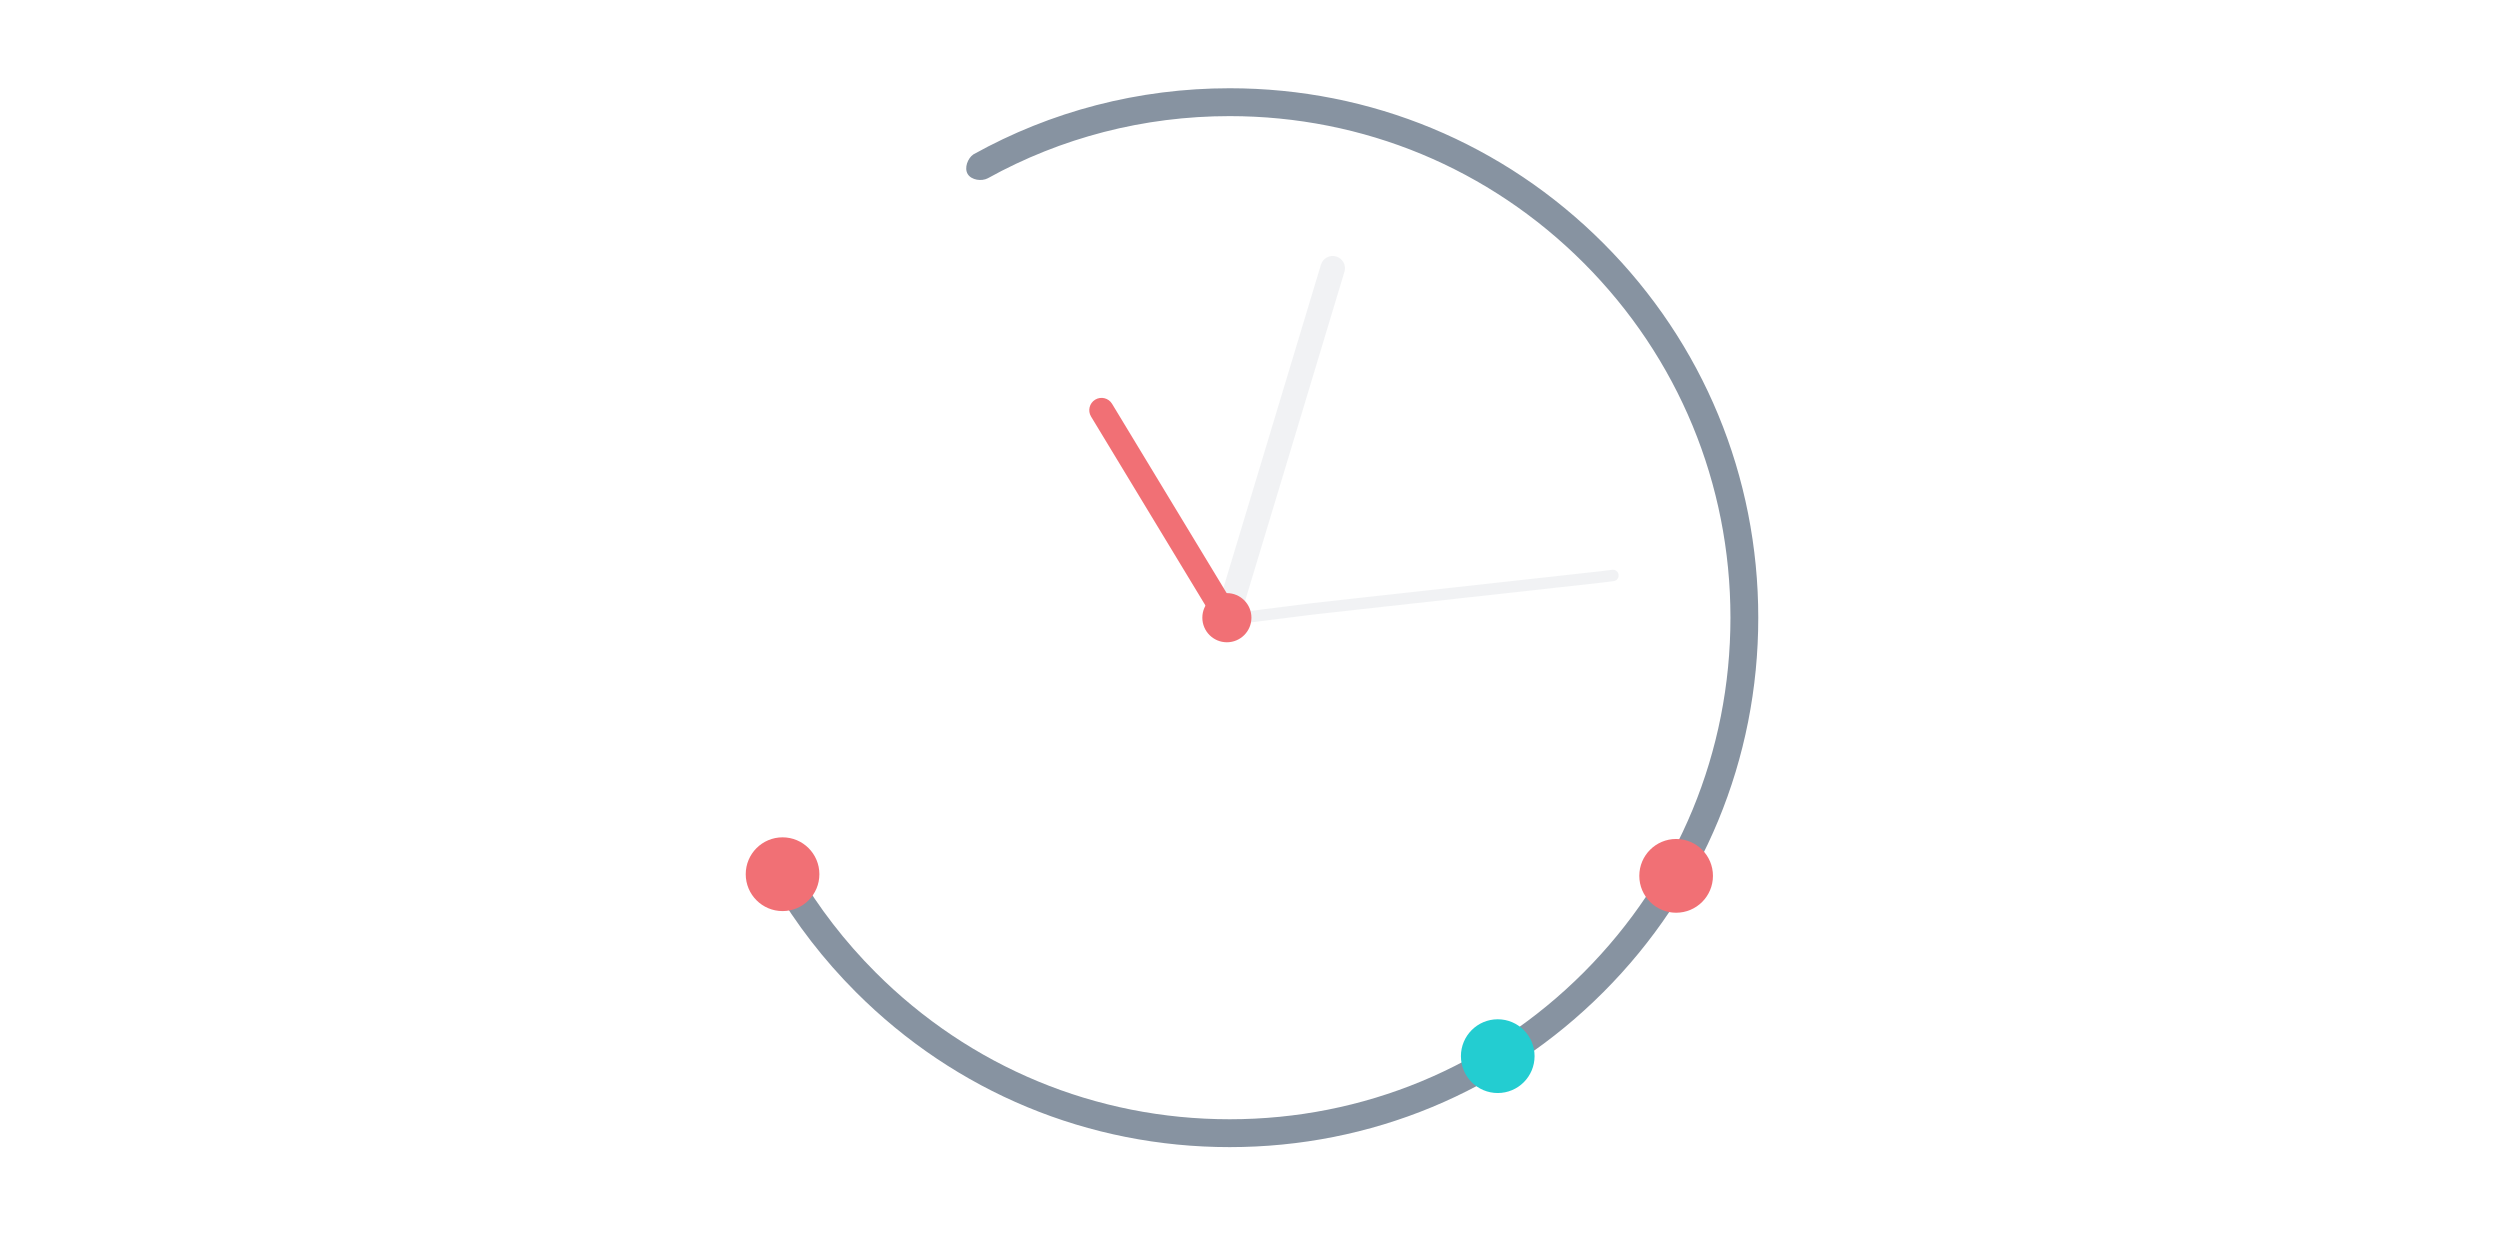
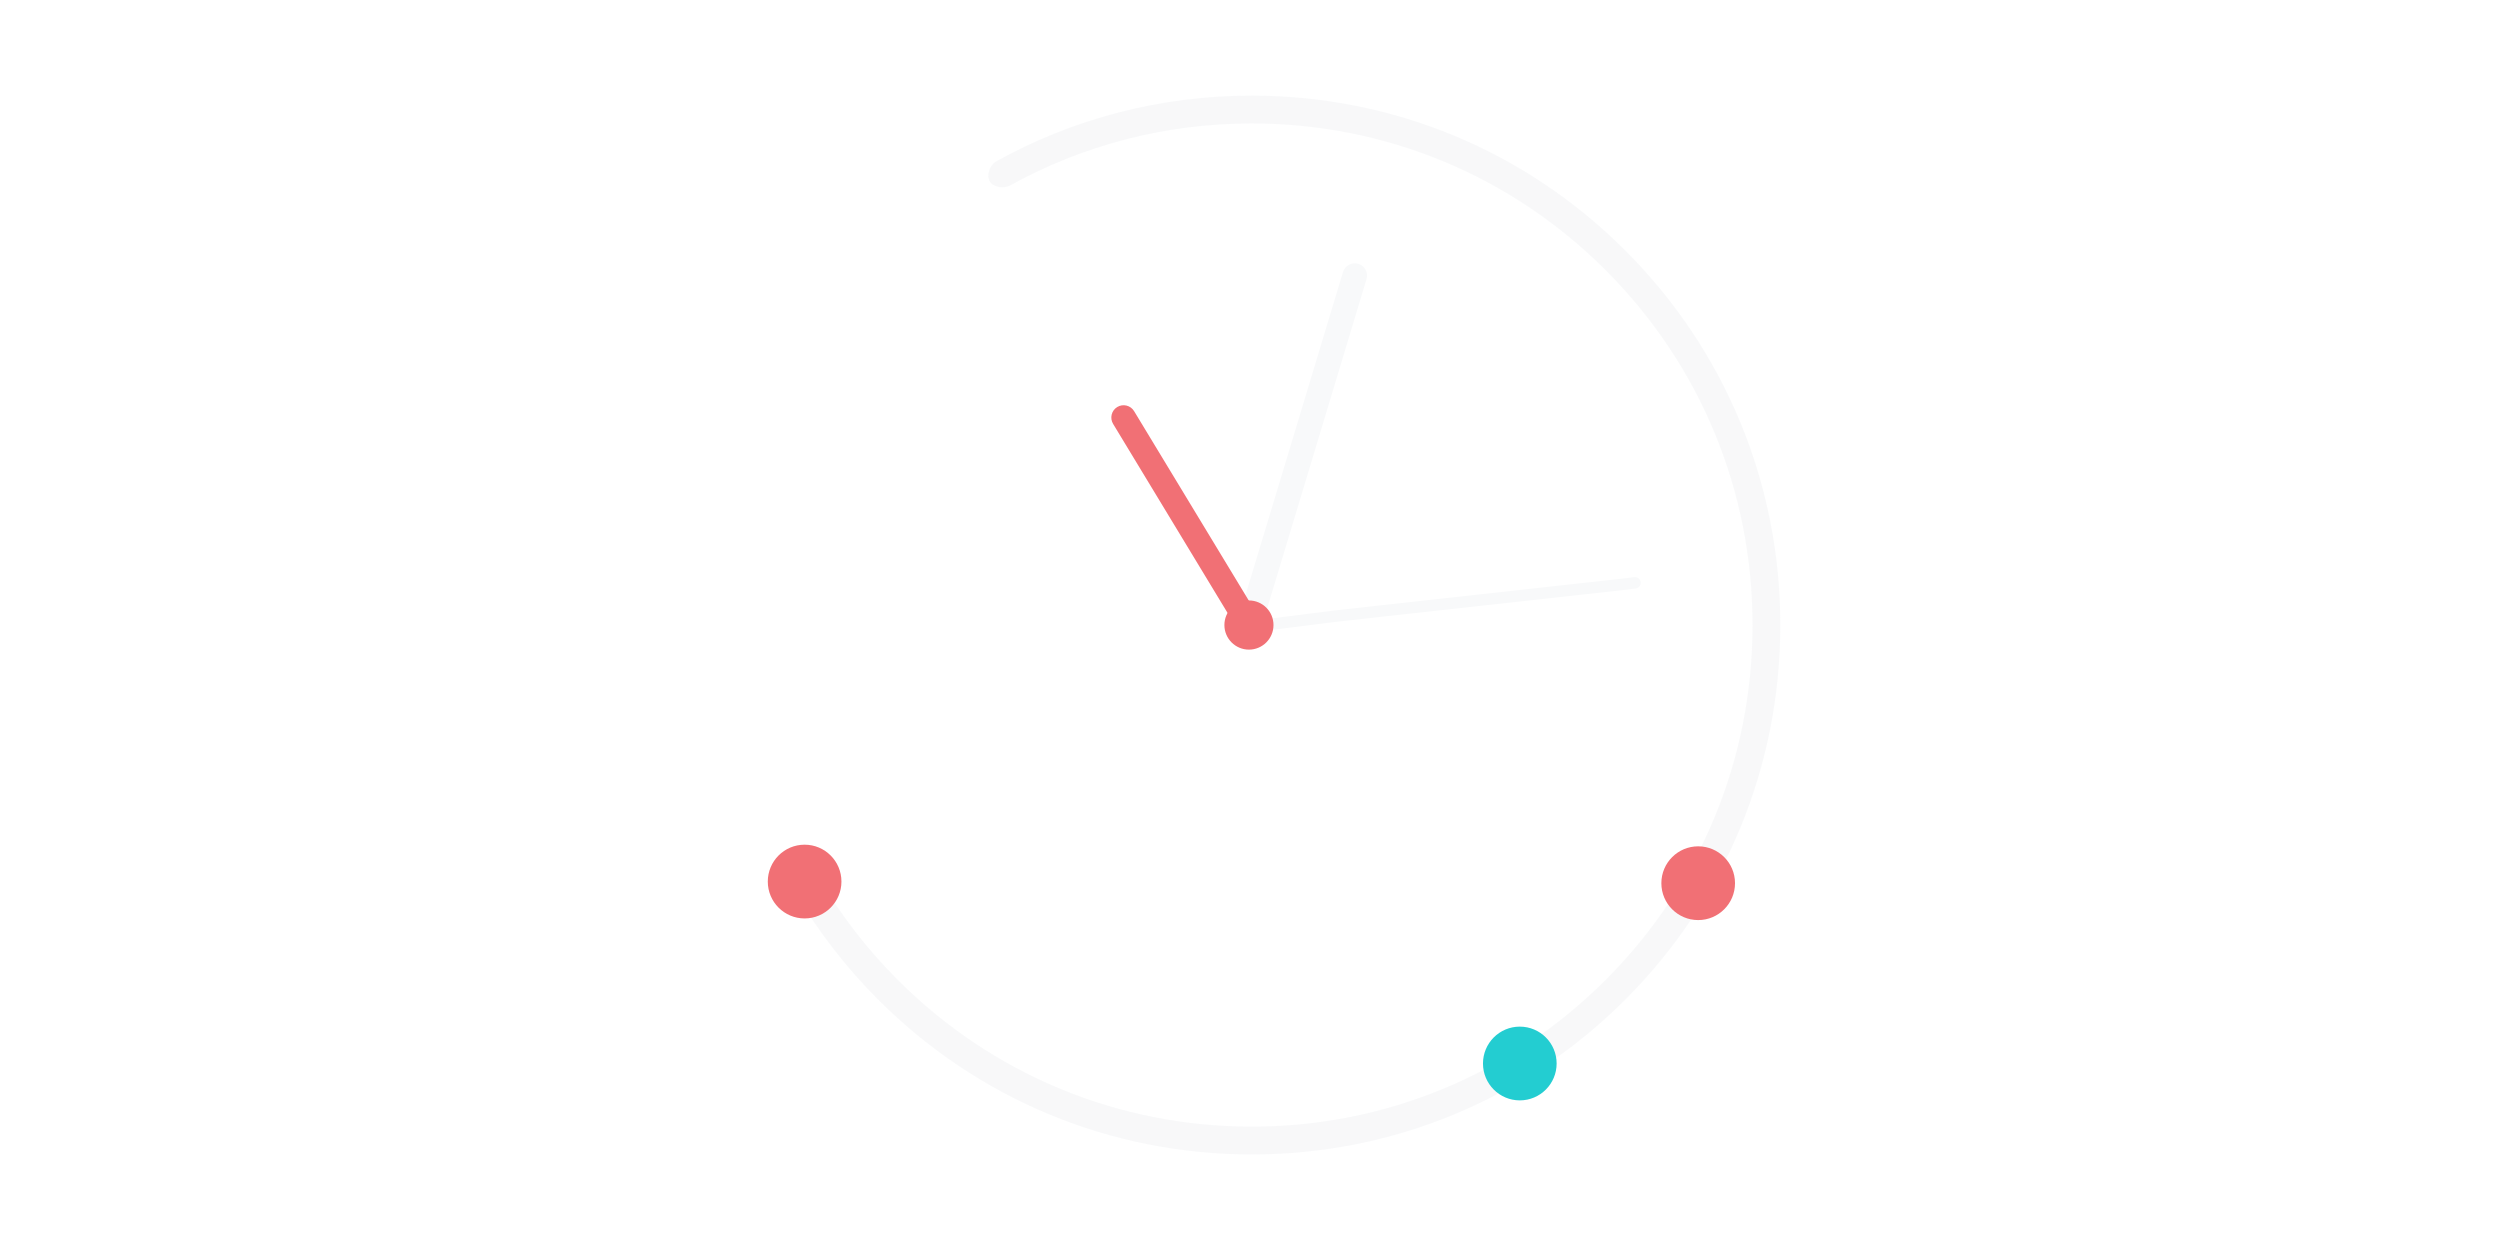
<svg xmlns="http://www.w3.org/2000/svg" width="680px" height="340px" viewBox="0 0 680 340" version="1.1">
  <defs />
  <g id="Page-1" stroke="none" stroke-width="1" fill="none" fill-rule="evenodd">
-     <g id="post_nexts-2">
-       <g id="Group-2" transform="translate(190.3752, 23.96441)">
-         <path d="M143.783,288.053 C105.378,288.053 69.27,273.074 42.113,245.875 C14.956,218.676 0,182.512 0,144.047 C0,105.582 14.956,69.419 42.113,42.22 C69.27,15.02 105.378,0.041 143.783,0.041 C182.189,0.041 218.297,15.02 245.454,42.22 C272.611,69.419 287.567,105.582 287.567,144.047 C287.567,182.512 272.611,218.676 245.454,245.875 C218.297,273.074 182.189,288.053 143.783,288.053 L143.783,288.053 L143.783,288.053 Z M47.464,47.579 C21.737,73.346 7.568,107.607 7.568,144.047 C7.568,180.488 21.737,214.748 47.464,240.516 C73.192,266.283 107.399,280.474 143.783,280.474 C180.168,280.474 214.375,266.283 240.103,240.516 C265.83,214.748 279.999,180.488 279.999,144.047 C279.999,107.607 265.83,73.346 240.103,47.579 C214.375,21.811 180.168,7.62 143.783,7.62 C107.399,7.62 73.192,21.811 47.464,47.579 L47.464,47.579 Z" id="Imported-Layers-3" />
-         <path d="M74.378,18.036 C72.835,19.092 71.844,21.731 72.839,23.377 C73.835,25.022 76.621,25.417 78.305,24.526 C98.219,13.493 120.703,7.62 144.091,7.62 C180.475,7.62 214.682,21.811 240.41,47.579 C266.137,73.346 280.307,107.606 280.307,144.047 C280.307,180.488 266.137,214.748 240.41,240.516 C214.682,266.283 180.475,280.474 144.091,280.474 C107.706,280.474 73.499,266.283 47.772,240.516 C39.429,232.16 32.31,222.907 26.488,212.982 C24.422,214.45 22.221,215.699 20.032,216.944 C26.164,227.371 33.652,237.092 42.421,245.875 C69.577,273.074 105.685,288.053 144.091,288.053 C182.496,288.053 218.604,273.074 245.761,245.875 C272.918,218.676 287.874,182.512 287.874,144.047 C287.874,105.582 272.918,69.419 245.761,42.22 C218.604,15.02 182.496,0.041 144.091,0.041 C119.297,0.041 95.466,6.293 74.378,18.036 Z" id="Imported-Layers-2" opacity="0.507" fill="#112945" />
-         <ellipse id="Oval-10" fill="#F17075" cx="265.532" cy="214.267" rx="10.016" ry="10.031" />
-         <ellipse id="Oval-11" fill="#23CDD1" cx="217.011" cy="263.309" rx="10.016" ry="10.031" />
-         <ellipse id="Oval-12" fill="#F17075" cx="22.48" cy="213.821" rx="10.016" ry="10.031" />
-         <path d="M170.75,111.411 L163.408,99.284 C159.403,92.67 141.626,63.349 138.289,57.837 C136.87,55.495 136.87,55.495 135.869,53.841 C135.118,52.601 135.118,52.601 134.951,52.325 C133.995,50.746 131.942,50.242 130.365,51.2 C128.789,52.157 128.286,54.214 129.242,55.793 C129.409,56.068 129.409,56.068 130.159,57.309 C131.161,58.962 131.161,58.962 132.579,61.305 C135.916,66.817 153.693,96.137 157.698,102.752 C161.703,109.366 161.703,109.366 165.04,114.879 L180.628,140.623 C181.584,142.202 183.637,142.706 185.214,141.748 C186.79,140.79 187.293,138.734 186.337,137.155 L170.75,111.411 Z" id="Line-3-2" opacity="0.061" fill="#122A45" transform="translate(157.7894, 96.47394) rotate(48) translate(-157.7894, -96.47394) " />
-         <path d="M217.346,170.031 C215.789,167.459 215.789,167.459 213.921,164.373 C212.052,161.287 175.343,98.315 173.786,95.743 C173.124,94.65 173.124,94.65 172.657,93.879 C172.307,93.3 172.307,93.3 172.229,93.172 C171.783,92.435 170.825,92.2 170.09,92.647 C169.354,93.093 169.119,94.053 169.565,94.79 C169.643,94.918 169.643,94.918 169.994,95.497 C170.461,96.268 170.461,96.268 171.122,97.361 C172.679,99.933 209.389,162.905 211.257,165.991 C213.126,169.077 213.126,169.077 214.683,171.649 L221.955,183.66 C222.401,184.397 223.359,184.632 224.094,184.185 C224.83,183.738 225.065,182.779 224.619,182.042 L217.346,170.031 Z" id="Line-3-3" opacity="0.06" fill="#122A45" transform="translate(197.092, 138.4159) rotate(-246) translate(-197.092, -138.4159) " />
-         <path d="M130.122,115.635 C126.785,110.122 126.785,110.122 122.78,103.508 C118.775,96.893 118.775,96.893 115.438,91.381 C114.019,89.039 114.019,89.039 113.018,87.385 C112.267,86.145 112.267,86.145 112.1,85.869 C111.144,84.29 109.091,83.786 107.515,84.744 C105.938,85.701 105.435,87.758 106.391,89.337 C106.558,89.612 106.558,89.612 107.309,90.853 C108.31,92.506 108.31,92.506 109.728,94.849 C113.066,100.361 113.066,100.361 117.071,106.976 C121.076,113.59 121.076,113.59 124.413,119.102 L140,144.846 C140.956,146.425 143.009,146.929 144.586,145.972 C146.163,145.014 146.666,142.958 145.71,141.379 L130.122,115.635 Z" id="Line-3" fill="#F17075" />
-         <ellipse id="Oval-9" fill="#F17075" cx="143.338" cy="144.047" rx="6.677" ry="6.688" />
+     <g id="post_nexts">
+       <g transform="translate(196, 25)" id="Page-1">
+         <g>
+           <g id="post_nexts-2">
+             <g id="Group-2" transform="translate(0.375224, 0.964406)">
+               <path d="M143.783,288.053 C105.378,288.053 69.27,273.074 42.113,245.875 C14.956,218.676 0,182.512 0,144.047 C0,105.582 14.956,69.419 42.113,42.22 C69.27,15.02 105.378,0.041 143.783,0.041 C182.189,0.041 218.297,15.02 245.454,42.22 C272.611,69.419 287.567,105.582 287.567,144.047 C287.567,182.512 272.611,218.676 245.454,245.875 C218.297,273.074 182.189,288.053 143.783,288.053 L143.783,288.053 L143.783,288.053 L143.783,288.053 Z M47.464,47.579 C21.737,73.346 7.568,107.607 7.568,144.047 C7.568,180.488 21.737,214.748 47.464,240.516 C73.192,266.283 107.399,280.474 143.783,280.474 C180.168,280.474 214.375,266.283 240.103,240.516 C265.83,214.748 279.999,180.488 279.999,144.047 C279.999,107.607 265.83,73.346 240.103,47.579 C214.375,21.811 180.168,7.62 143.783,7.62 C107.399,7.62 73.192,21.811 47.464,47.579 L47.464,47.579 L47.464,47.579 Z" id="Imported-Layers-3" />
+               <path d="M74.378,18.036 C72.835,19.092 71.844,21.731 72.839,23.377 C73.835,25.022 76.621,25.417 78.305,24.526 C98.219,13.493 120.703,7.62 144.091,7.62 C180.475,7.62 214.682,21.811 240.41,47.579 C266.137,73.346 280.307,107.606 280.307,144.047 C280.307,180.488 266.137,214.748 240.41,240.516 C214.682,266.283 180.475,280.474 144.091,280.474 C107.706,280.474 73.499,266.283 47.772,240.516 C39.429,232.16 32.31,222.907 26.488,212.982 C24.422,214.45 22.221,215.699 20.032,216.944 C26.164,227.371 33.652,237.092 42.421,245.875 C69.577,273.074 105.685,288.053 144.091,288.053 C182.496,288.053 218.604,273.074 245.761,245.875 C272.918,218.676 287.874,182.512 287.874,144.047 C287.874,105.582 272.918,69.419 245.761,42.22 C218.604,15.02 182.496,0.041 144.091,0.041 C119.297,0.041 95.466,6.293 74.378,18.036 L74.378,18.036 Z" id="Imported-Layers-2" fill="#F1F2F4" opacity="0.507" />
+               <ellipse id="Oval-10" fill="#F17075" cx="265.532" cy="214.267" rx="10.016" ry="10.031" />
+               <ellipse id="Oval-11" fill="#23CDD1" cx="217.011" cy="263.309" rx="10.016" ry="10.031" />
+               <ellipse id="Oval-12" fill="#F17075" cx="22.48" cy="213.821" rx="10.016" ry="10.031" />
+               <path d="M170.75,111.411 L163.408,99.284 C159.403,92.67 141.626,63.349 138.289,57.837 C136.87,55.495 136.87,55.495 135.869,53.841 C135.118,52.601 135.118,52.601 134.951,52.325 C133.995,50.746 131.942,50.242 130.365,51.2 C128.789,52.157 128.286,54.214 129.242,55.793 C129.409,56.068 129.409,56.068 130.159,57.309 C131.161,58.962 131.161,58.962 132.579,61.305 C135.916,66.817 153.693,96.137 157.698,102.752 C161.703,109.366 161.703,109.366 165.04,114.879 L180.628,140.623 C181.584,142.202 183.637,142.706 185.214,141.748 C186.79,140.79 187.293,138.734 186.337,137.155 L170.75,111.411 L170.75,111.411 Z" id="Line-3-2" fill="#F8F9FA" transform="translate(157.7894, 96.47394) rotate(48) translate(-157.7894, -96.47394) " />
+               <path d="M217.346,170.031 C215.789,167.459 215.789,167.459 213.921,164.373 C212.052,161.287 175.343,98.315 173.786,95.743 C173.124,94.65 173.124,94.65 172.657,93.879 C172.307,93.3 172.307,93.3 172.229,93.172 C171.783,92.435 170.825,92.2 170.09,92.647 C169.354,93.093 169.119,94.053 169.565,94.79 C169.643,94.918 169.643,94.918 169.994,95.497 C170.461,96.268 170.461,96.268 171.122,97.361 C172.679,99.933 209.389,162.905 211.257,165.991 C213.126,169.077 213.126,169.077 214.683,171.649 L221.955,183.66 C222.401,184.397 223.359,184.632 224.094,184.185 C224.83,183.738 225.065,182.779 224.619,182.042 L217.346,170.031 L217.346,170.031 Z" id="Line-3-3" fill="#F8F9FA" transform="translate(197.092, 138.4159) rotate(114) translate(-197.092, -138.4159) " />
+               <path d="M130.122,115.635 C126.785,110.122 126.785,110.122 122.78,103.508 C118.775,96.893 118.775,96.893 115.438,91.381 C114.019,89.039 114.019,89.039 113.018,87.385 C112.267,86.145 112.267,86.145 112.1,85.869 C111.144,84.29 109.091,83.786 107.515,84.744 C105.938,85.701 105.435,87.758 106.391,89.337 C106.558,89.612 106.558,89.612 107.309,90.853 C108.31,92.506 108.31,92.506 109.728,94.849 C113.066,100.361 113.066,100.361 117.071,106.976 C121.076,113.59 121.076,113.59 124.413,119.102 L140,144.846 C140.956,146.425 143.009,146.929 144.586,145.972 C146.163,145.014 146.666,142.958 145.71,141.379 L130.122,115.635 L130.122,115.635 Z" id="Line-3" fill="#F17075" />
+               <ellipse id="Oval-9" fill="#F17075" cx="143.338" cy="144.047" rx="6.677" ry="6.688" />
+             </g>
+           </g>
+         </g>
      </g>
    </g>
  </g>
</svg>
